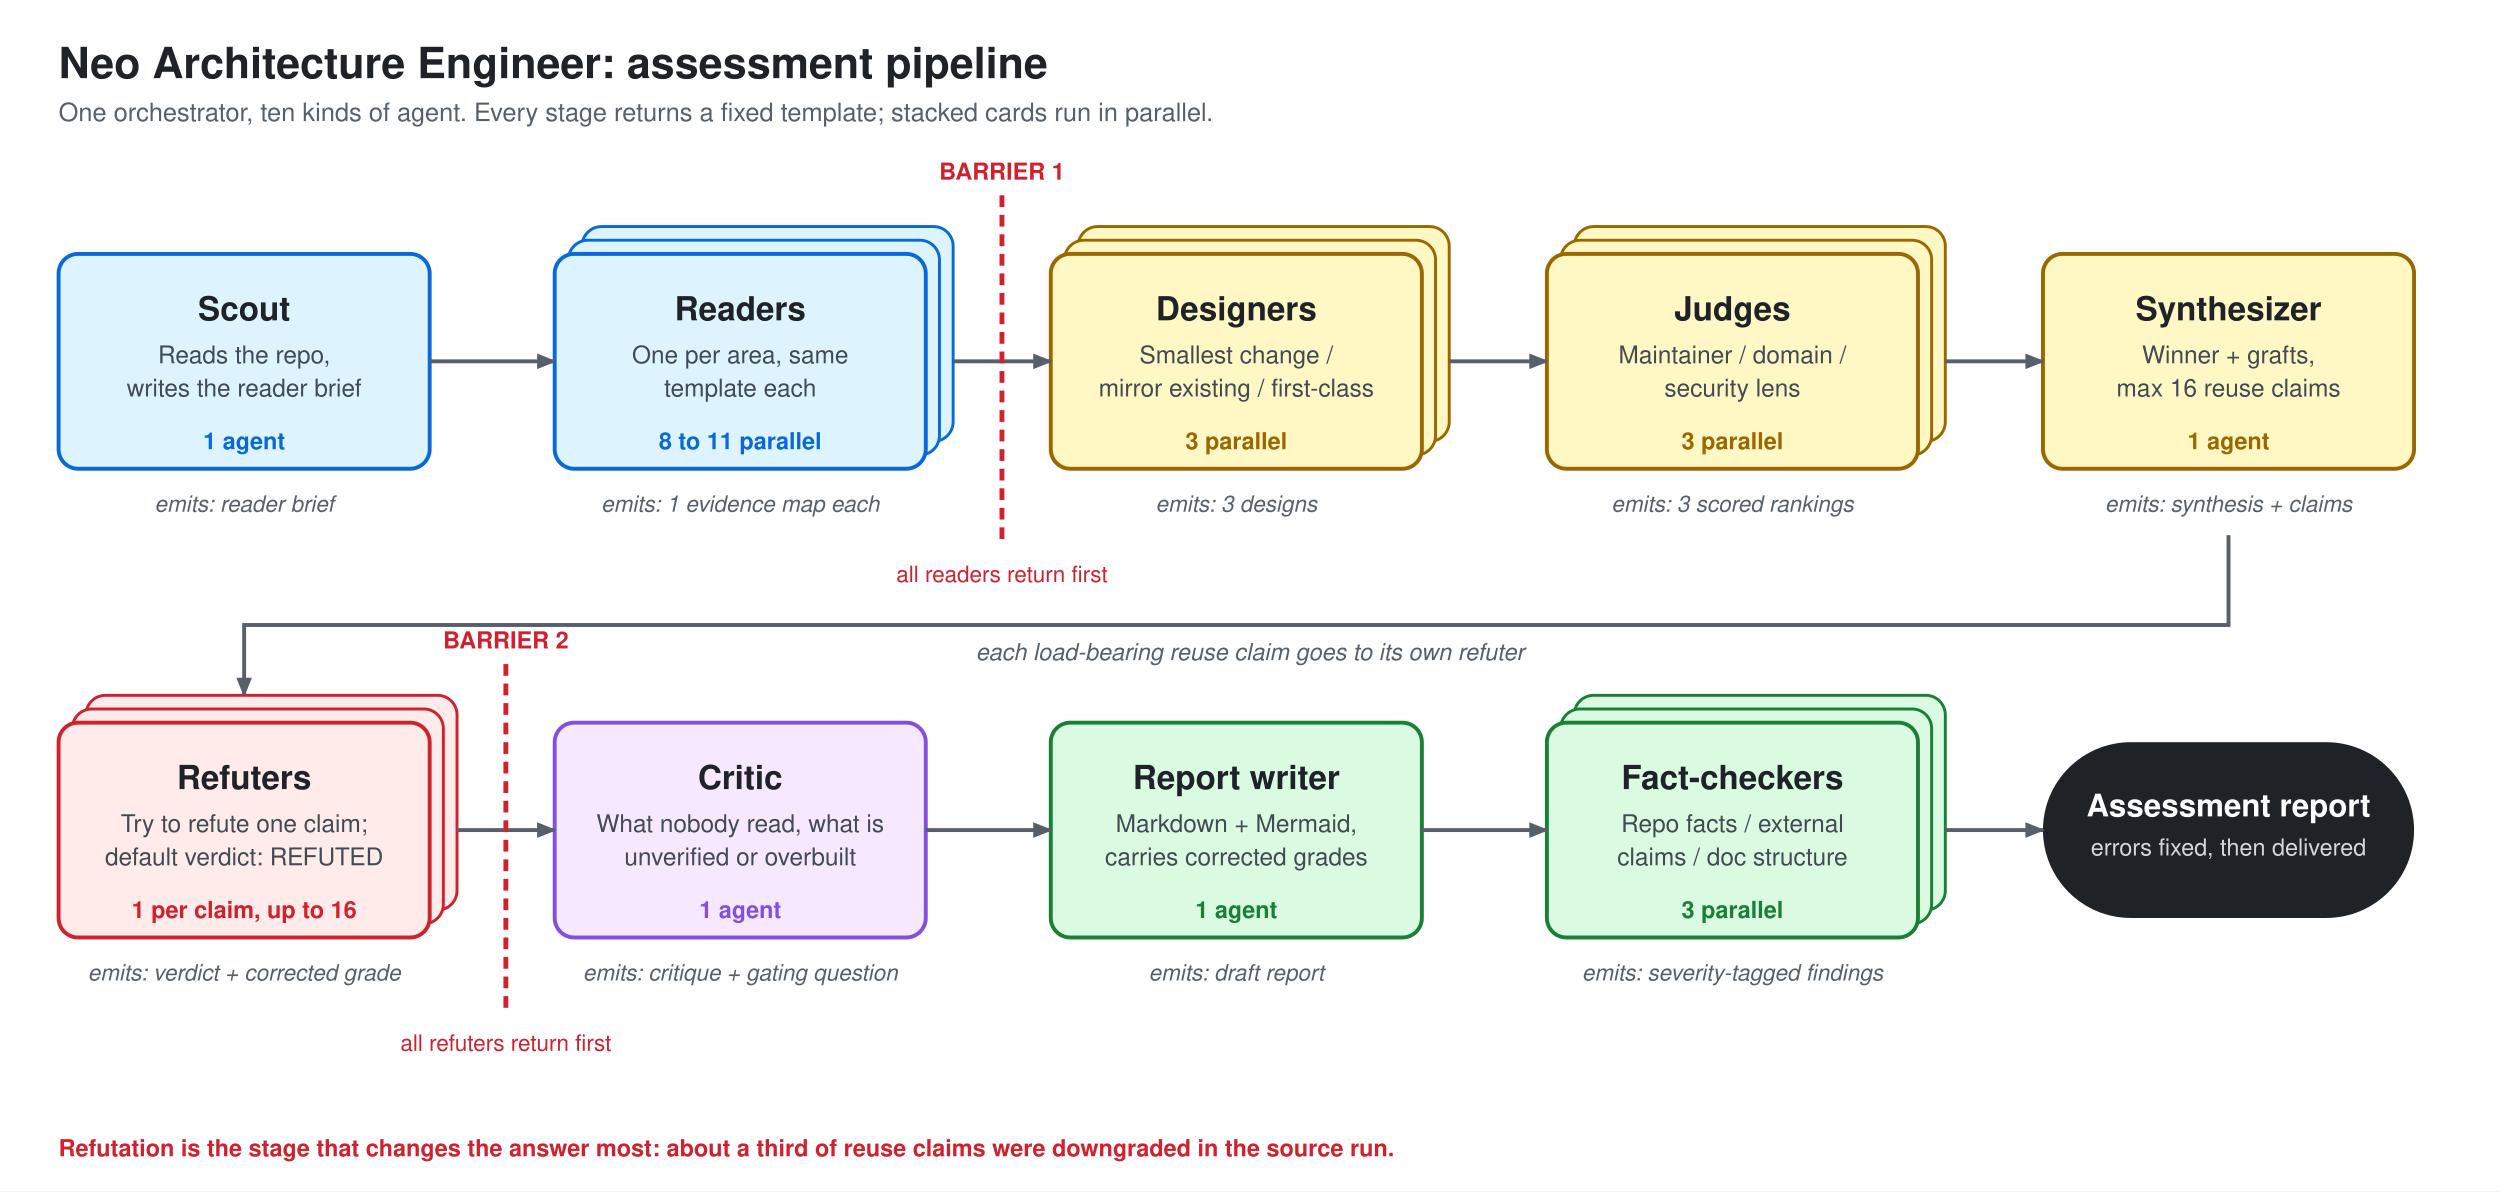
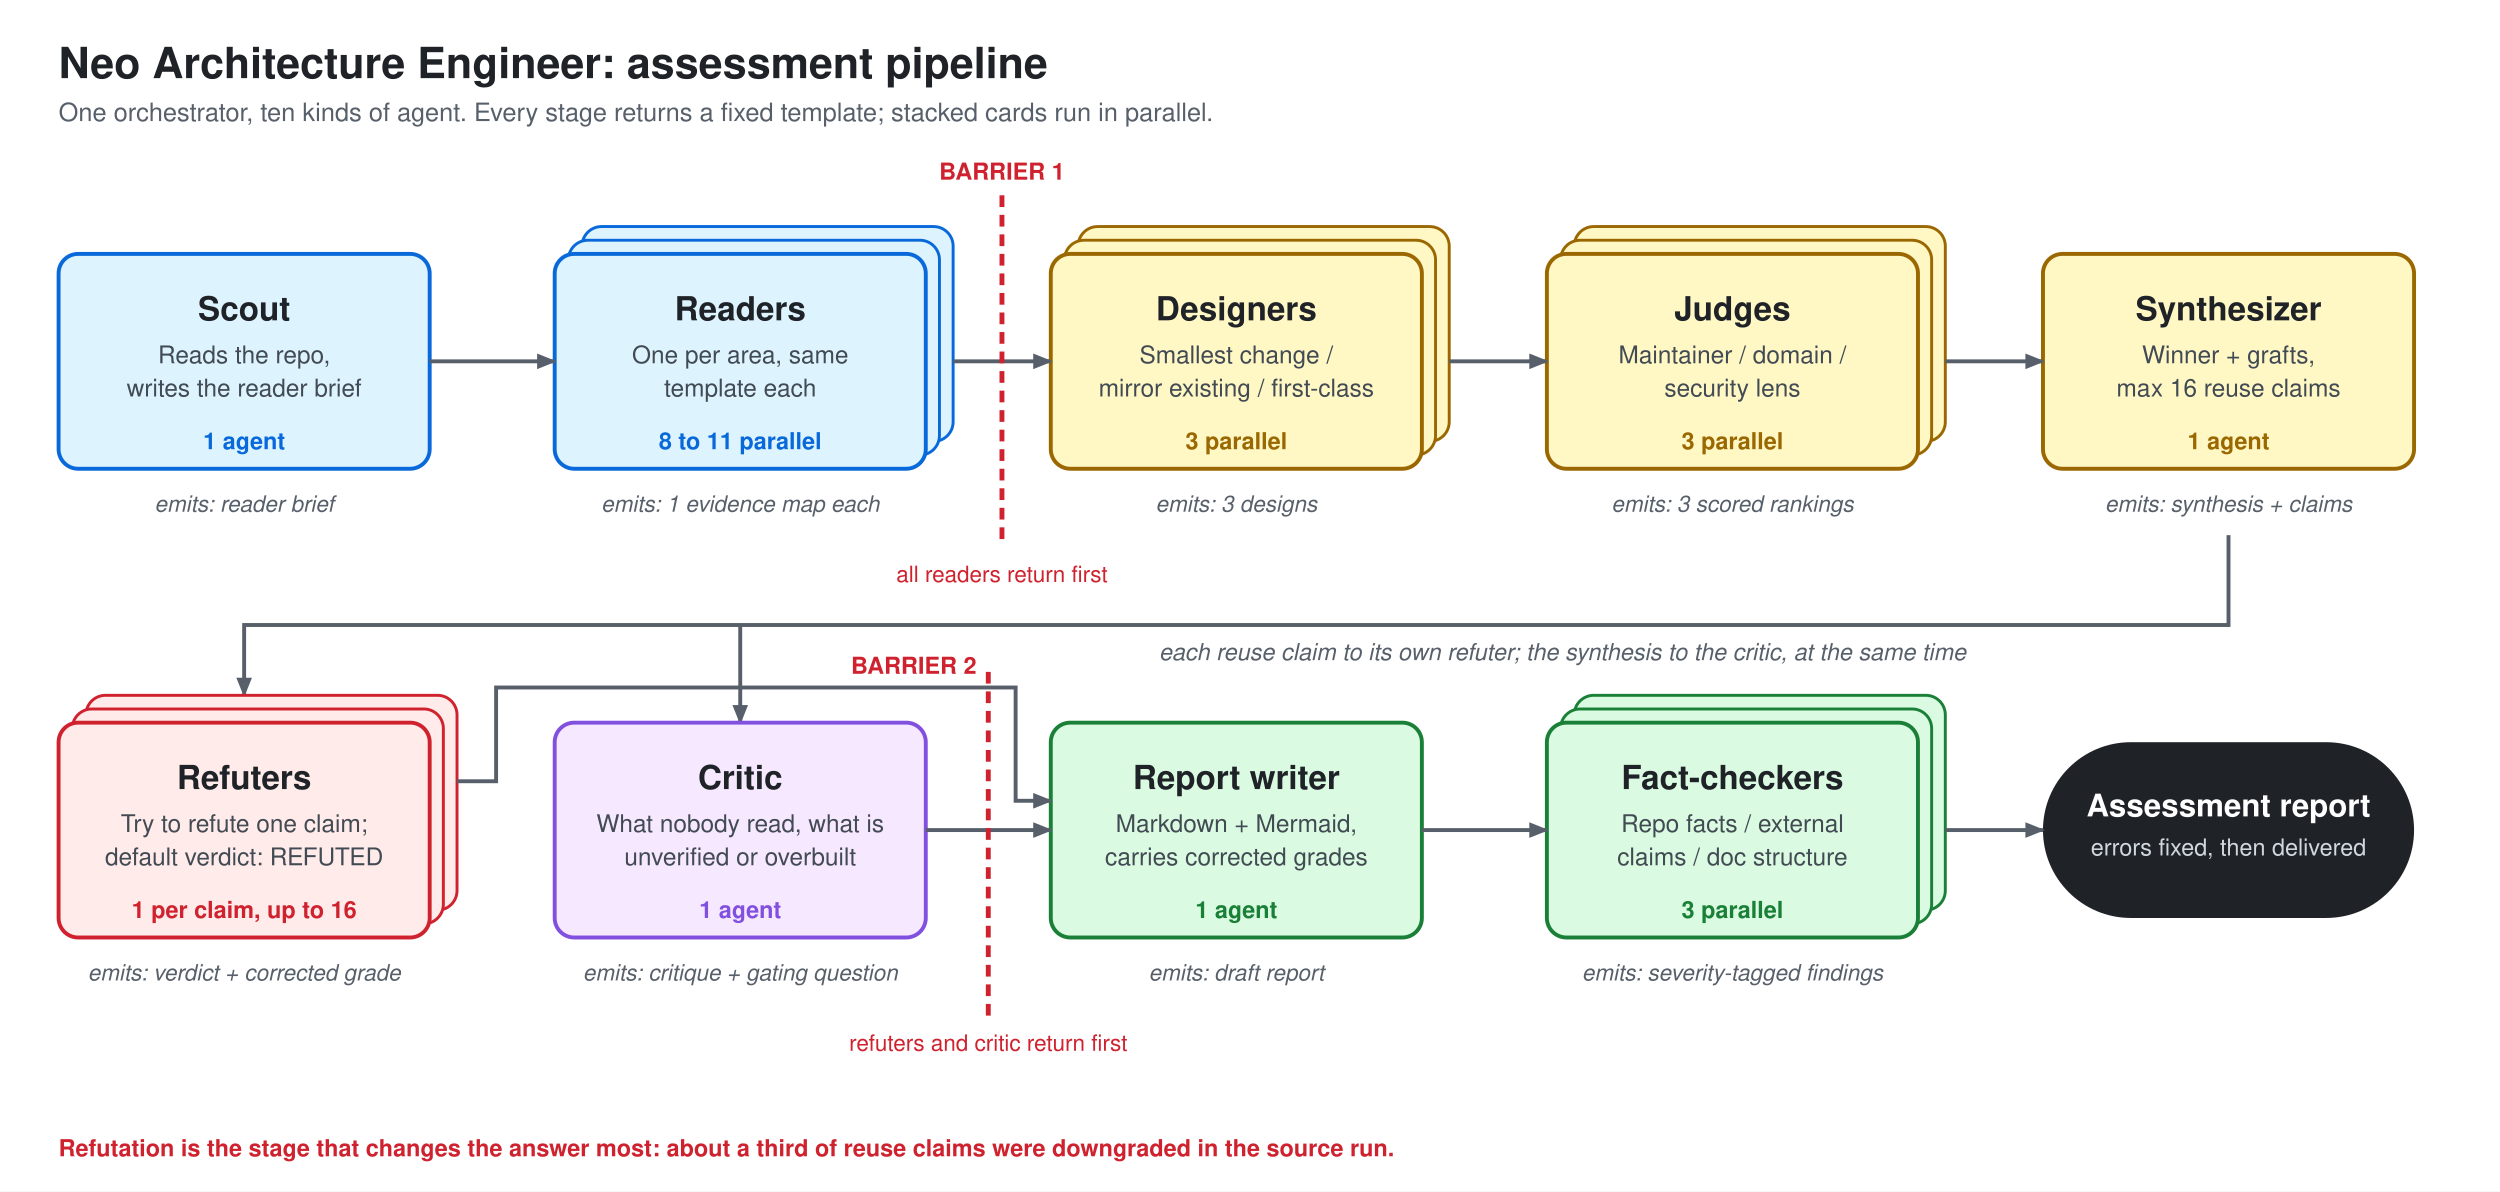
<svg xmlns="http://www.w3.org/2000/svg" viewBox="0 0 1280 610" width="1280" height="610" font-family="-apple-system,Segoe UI,Helvetica,Arial,sans-serif">
  <defs>
    <marker id="ar" markerUnits="userSpaceOnUse" markerWidth="11" markerHeight="9" refX="9" refY="4" orient="auto">
      <path d="M0,0 L10,4 L0,8 z" fill="#57606a" />
    </marker>
  </defs>
  <rect width="1280" height="610" fill="#ffffff" />
  <text x="30" y="40" font-size="22" font-weight="700" fill="#1f2328">Neo Architecture Engineer: assessment pipeline</text>
  <text x="30" y="62" font-size="13" fill="#57606a">One orchestrator, ten kinds of agent. Every stage returns a fixed template; stacked cards run in parallel.</text>
  <rect x="30" y="130" width="190" height="110" rx="10" fill="#ddf4ff" stroke="#0969da" stroke-width="2" />
  <text x="125.0" y="164" text-anchor="middle" font-size="17" font-weight="700" fill="#1f2328">Scout</text>
  <text x="125.0" y="186" text-anchor="middle" font-size="12.5" fill="#424a53">Reads the repo,</text>
  <text x="125.0" y="203" text-anchor="middle" font-size="12.5" fill="#424a53">writes the reader brief</text>
  <text x="125.0" y="230" text-anchor="middle" font-size="12" font-weight="700" fill="#0969da">1 agent</text>
  <rect x="298" y="116" width="190" height="110" rx="10" fill="#ddf4ff" stroke="#0969da" stroke-width="1.5" />
  <rect x="291" y="123" width="190" height="110" rx="10" fill="#ddf4ff" stroke="#0969da" stroke-width="1.5" />
  <rect x="284" y="130" width="190" height="110" rx="10" fill="#ddf4ff" stroke="#0969da" stroke-width="2" />
  <text x="379.0" y="164" text-anchor="middle" font-size="17" font-weight="700" fill="#1f2328">Readers</text>
  <text x="379.0" y="186" text-anchor="middle" font-size="12.5" fill="#424a53">One per area, same</text>
  <text x="379.0" y="203" text-anchor="middle" font-size="12.5" fill="#424a53">template each</text>
  <text x="379.0" y="230" text-anchor="middle" font-size="12" font-weight="700" fill="#0969da">8 to 11 parallel</text>
  <rect x="552" y="116" width="190" height="110" rx="10" fill="#fff8c5" stroke="#9a6700" stroke-width="1.5" />
  <rect x="545" y="123" width="190" height="110" rx="10" fill="#fff8c5" stroke="#9a6700" stroke-width="1.5" />
  <rect x="538" y="130" width="190" height="110" rx="10" fill="#fff8c5" stroke="#9a6700" stroke-width="2" />
  <text x="633.0" y="164" text-anchor="middle" font-size="17" font-weight="700" fill="#1f2328">Designers</text>
  <text x="633.0" y="186" text-anchor="middle" font-size="12.5" fill="#424a53">Smallest change /</text>
  <text x="633.0" y="203" text-anchor="middle" font-size="12.5" fill="#424a53">mirror existing / first-class</text>
  <text x="633.0" y="230" text-anchor="middle" font-size="12" font-weight="700" fill="#9a6700">3 parallel</text>
  <rect x="806" y="116" width="190" height="110" rx="10" fill="#fff8c5" stroke="#9a6700" stroke-width="1.5" />
  <rect x="799" y="123" width="190" height="110" rx="10" fill="#fff8c5" stroke="#9a6700" stroke-width="1.5" />
  <rect x="792" y="130" width="190" height="110" rx="10" fill="#fff8c5" stroke="#9a6700" stroke-width="2" />
  <text x="887.0" y="164" text-anchor="middle" font-size="17" font-weight="700" fill="#1f2328">Judges</text>
  <text x="887.0" y="186" text-anchor="middle" font-size="12.5" fill="#424a53">Maintainer / domain /</text>
  <text x="887.0" y="203" text-anchor="middle" font-size="12.5" fill="#424a53">security lens</text>
  <text x="887.0" y="230" text-anchor="middle" font-size="12" font-weight="700" fill="#9a6700">3 parallel</text>
  <rect x="1046" y="130" width="190" height="110" rx="10" fill="#fff8c5" stroke="#9a6700" stroke-width="2" />
  <text x="1141.0" y="164" text-anchor="middle" font-size="17" font-weight="700" fill="#1f2328">Synthesizer</text>
  <text x="1141.0" y="186" text-anchor="middle" font-size="12.5" fill="#424a53">Winner + grafts,</text>
  <text x="1141.0" y="203" text-anchor="middle" font-size="12.5" fill="#424a53">max 16 reuse claims</text>
  <text x="1141.0" y="230" text-anchor="middle" font-size="12" font-weight="700" fill="#9a6700">1 agent</text>
  <line x1="220" y1="185.0" x2="284" y2="185.0" stroke="#57606a" stroke-width="2" marker-end="url(#ar)" />
  <line x1="488" y1="185.0" x2="538" y2="185.0" stroke="#57606a" stroke-width="2" marker-end="url(#ar)" />
  <line x1="742" y1="185.0" x2="792" y2="185.0" stroke="#57606a" stroke-width="2" marker-end="url(#ar)" />
  <line x1="996" y1="185.0" x2="1046" y2="185.0" stroke="#57606a" stroke-width="2" marker-end="url(#ar)" />
  <text x="125.0" y="262" text-anchor="middle" font-size="11.5" fill="#57606a" font-style="italic">emits: reader brief</text>
  <text x="379.0" y="262" text-anchor="middle" font-size="11.5" fill="#57606a" font-style="italic">emits: 1 evidence map each</text>
  <text x="633.0" y="262" text-anchor="middle" font-size="11.5" fill="#57606a" font-style="italic">emits: 3 designs</text>
  <text x="887.0" y="262" text-anchor="middle" font-size="11.5" fill="#57606a" font-style="italic">emits: 3 scored rankings</text>
  <text x="1141.0" y="262" text-anchor="middle" font-size="11.5" fill="#57606a" font-style="italic">emits: synthesis + claims</text>
  <line x1="513.0" y1="100" x2="513.0" y2="280" stroke="#cf222e" stroke-width="2.5" stroke-dasharray="6 4" />
  <text x="513.0" y="92" text-anchor="middle" font-size="12" font-weight="700" fill="#cf222e">BARRIER 1</text>
  <text x="513.0" y="298" text-anchor="middle" font-size="11.5" fill="#cf222e">all readers return first</text>
  <path d="M1141.0,274 V320 H125.0 V356" fill="none" stroke="#57606a" stroke-width="2" marker-end="url(#ar)" />
-   <text x="640.0" y="338" text-anchor="middle" font-size="12" fill="#57606a" font-style="italic">each load-bearing reuse claim goes to its own refuter</text>
+   <path d="M379.0,320 V370" fill="none" stroke="#57606a" stroke-width="2" marker-end="url(#ar)" />
+   <text x="800.0" y="338" text-anchor="middle" font-size="12" fill="#57606a" font-style="italic">each reuse claim to its own refuter; the synthesis to the critic, at the same time</text>
  <rect x="44" y="356" width="190" height="110" rx="10" fill="#ffebe9" stroke="#cf222e" stroke-width="1.5" />
  <rect x="37" y="363" width="190" height="110" rx="10" fill="#ffebe9" stroke="#cf222e" stroke-width="1.5" />
  <rect x="30" y="370" width="190" height="110" rx="10" fill="#ffebe9" stroke="#cf222e" stroke-width="2" />
  <text x="125.0" y="404" text-anchor="middle" font-size="17" font-weight="700" fill="#1f2328">Refuters</text>
  <text x="125.0" y="426" text-anchor="middle" font-size="12.5" fill="#424a53">Try to refute one claim;</text>
  <text x="125.0" y="443" text-anchor="middle" font-size="12.5" fill="#424a53">default verdict: REFUTED</text>
  <text x="125.0" y="470" text-anchor="middle" font-size="12" font-weight="700" fill="#cf222e">1 per claim, up to 16</text>
  <rect x="284" y="370" width="190" height="110" rx="10" fill="#f6e8ff" stroke="#8250df" stroke-width="2" />
  <text x="379.0" y="404" text-anchor="middle" font-size="17" font-weight="700" fill="#1f2328">Critic</text>
  <text x="379.0" y="426" text-anchor="middle" font-size="12.5" fill="#424a53">What nobody read, what is</text>
  <text x="379.0" y="443" text-anchor="middle" font-size="12.5" fill="#424a53">unverified or overbuilt</text>
  <text x="379.0" y="470" text-anchor="middle" font-size="12" font-weight="700" fill="#8250df">1 agent</text>
  <rect x="538" y="370" width="190" height="110" rx="10" fill="#dafbe1" stroke="#1a7f37" stroke-width="2" />
  <text x="633.0" y="404" text-anchor="middle" font-size="17" font-weight="700" fill="#1f2328">Report writer</text>
  <text x="633.0" y="426" text-anchor="middle" font-size="12.5" fill="#424a53">Markdown + Mermaid,</text>
  <text x="633.0" y="443" text-anchor="middle" font-size="12.5" fill="#424a53">carries corrected grades</text>
  <text x="633.0" y="470" text-anchor="middle" font-size="12" font-weight="700" fill="#1a7f37">1 agent</text>
  <rect x="806" y="356" width="190" height="110" rx="10" fill="#dafbe1" stroke="#1a7f37" stroke-width="1.5" />
  <rect x="799" y="363" width="190" height="110" rx="10" fill="#dafbe1" stroke="#1a7f37" stroke-width="1.5" />
  <rect x="792" y="370" width="190" height="110" rx="10" fill="#dafbe1" stroke="#1a7f37" stroke-width="2" />
  <text x="887.0" y="404" text-anchor="middle" font-size="17" font-weight="700" fill="#1f2328">Fact-checkers</text>
  <text x="887.0" y="426" text-anchor="middle" font-size="12.5" fill="#424a53">Repo facts / external</text>
  <text x="887.0" y="443" text-anchor="middle" font-size="12.5" fill="#424a53">claims / doc structure</text>
  <text x="887.0" y="470" text-anchor="middle" font-size="12" font-weight="700" fill="#1a7f37">3 parallel</text>
-   <line x1="234" y1="425.0" x2="284" y2="425.0" stroke="#57606a" stroke-width="2" marker-end="url(#ar)" />
+   <path d="M234,400 H254 V352 H520 V410 H538" fill="none" stroke="#57606a" stroke-width="2" marker-end="url(#ar)" />
  <line x1="474" y1="425.0" x2="538" y2="425.0" stroke="#57606a" stroke-width="2" marker-end="url(#ar)" />
  <line x1="728" y1="425.0" x2="792" y2="425.0" stroke="#57606a" stroke-width="2" marker-end="url(#ar)" />
  <text x="125.0" y="502" text-anchor="middle" font-size="11.5" fill="#57606a" font-style="italic">emits: verdict + corrected grade</text>
  <text x="379.0" y="502" text-anchor="middle" font-size="11.5" fill="#57606a" font-style="italic">emits: critique + gating question</text>
  <text x="633.0" y="502" text-anchor="middle" font-size="11.5" fill="#57606a" font-style="italic">emits: draft report</text>
  <text x="887.0" y="502" text-anchor="middle" font-size="11.5" fill="#57606a" font-style="italic">emits: severity-tagged findings</text>
-   <line x1="259.0" y1="340" x2="259.0" y2="520" stroke="#cf222e" stroke-width="2.5" stroke-dasharray="6 4" />
-   <text x="259.0" y="332" text-anchor="middle" font-size="12" font-weight="700" fill="#cf222e">BARRIER 2</text>
-   <text x="259.0" y="538" text-anchor="middle" font-size="11.5" fill="#cf222e">all refuters return first</text>
+   <line x1="506.0" y1="344" x2="506.0" y2="520" stroke="#cf222e" stroke-width="2.5" stroke-dasharray="6 4" />
+   <text x="500.0" y="345" text-anchor="end" font-size="12" font-weight="700" fill="#cf222e">BARRIER 2</text>
+   <text x="506.0" y="538" text-anchor="middle" font-size="11.5" fill="#cf222e">refuters and critic return first</text>
  <rect x="1046" y="380" width="190" height="90" rx="45.0" fill="#1f2328" />
  <text x="1141.0" y="418" text-anchor="middle" font-size="16" font-weight="700" fill="#fff">Assessment report</text>
  <text x="1141.0" y="438" text-anchor="middle" font-size="12" fill="#d0d7de">errors fixed, then delivered</text>
  <line x1="996" y1="425.0" x2="1046" y2="425.0" stroke="#57606a" stroke-width="2" marker-end="url(#ar)" />
  <text x="30" y="592" text-anchor="start" font-size="12" fill="#cf222e" font-weight="700">Refutation is the stage that changes the answer most: about a third of reuse claims were downgraded in the source run.</text>
</svg>
